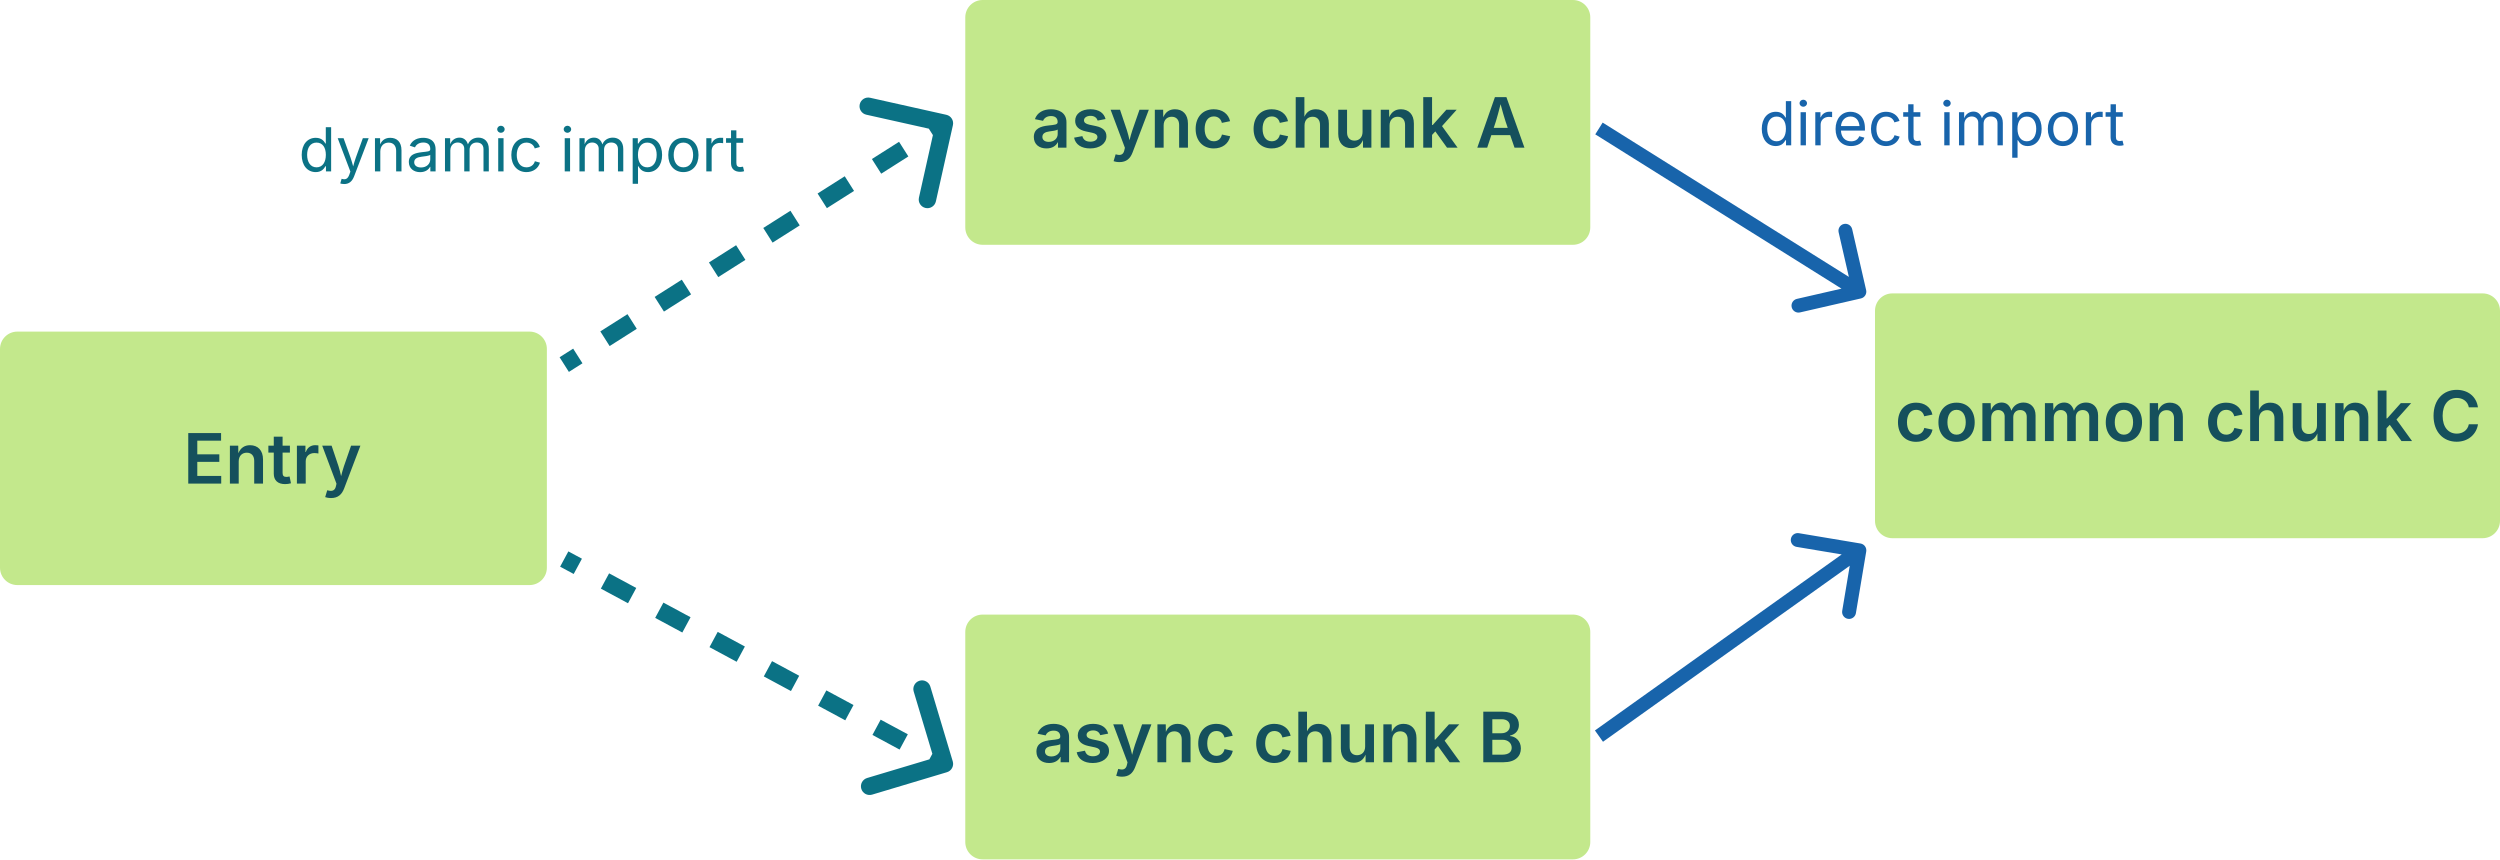
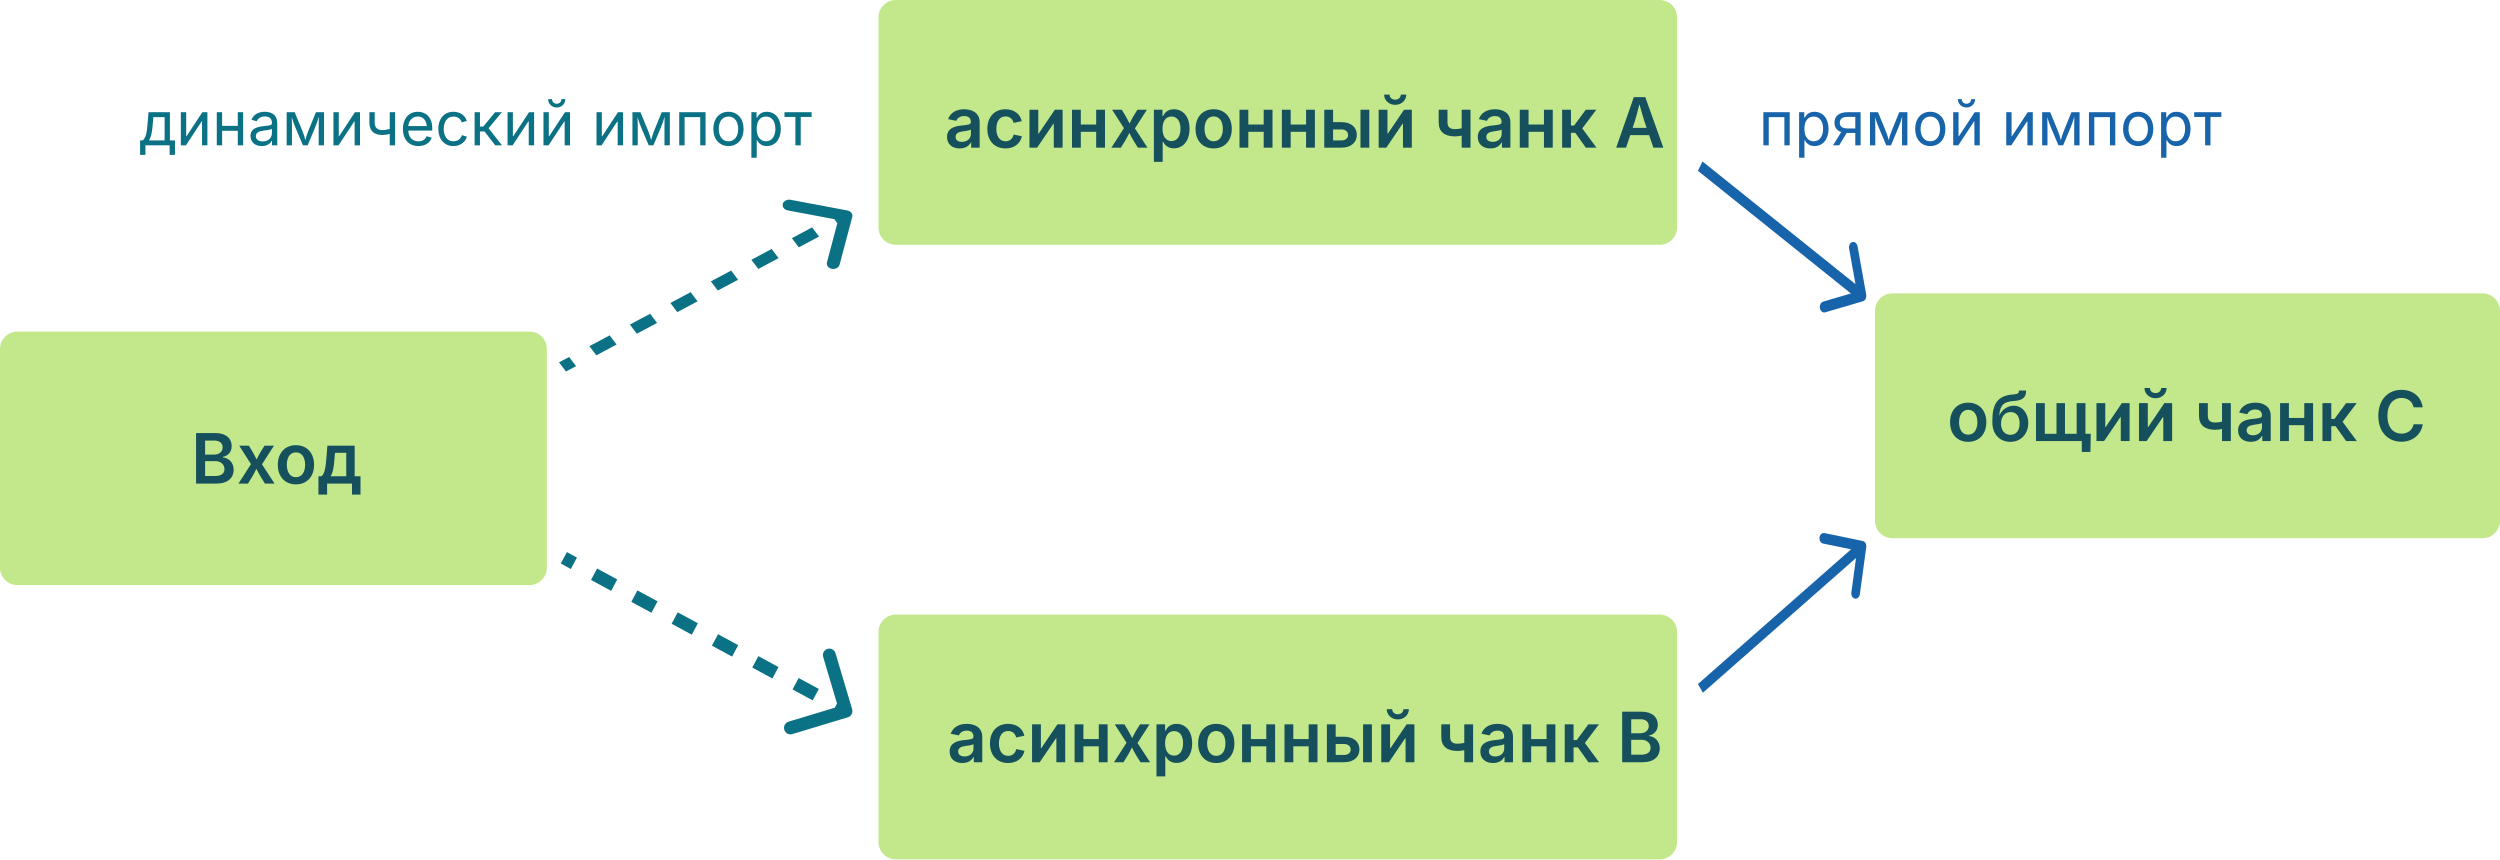
<svg xmlns="http://www.w3.org/2000/svg" viewBox="0 0 1440 495" fill="none">
  <rect y="191" width="315" height="146" rx="10" fill="#C3E88C" />
  <text fill="#15505C" xml:space="preserve" style="white-space: pre" font-family="Inter" font-size="40" font-weight="600" letter-spacing="0em">
-     <tspan x="105.5" y="278.545">Entry</tspan>
+     <tspan x="110" y="278.545">Вход</tspan>
  </text>
-   <rect x="556" width="360" height="141" rx="10" fill="#C3E88C" />
+   <rect x="506" width="460" height="141" rx="10" fill="#C3E88C" />
  <text fill="#15505C" xml:space="preserve" style="white-space: pre" font-family="Inter" font-size="40" font-weight="600" letter-spacing="0em">
-     <tspan x="594" y="85.046">async chunk A</tspan>
+     <tspan x="544" y="85.046">асинхронный чанк A</tspan>
  </text>
  <rect x="1080" y="169" width="360" height="141" rx="10" fill="#C3E88C" />
  <text fill="#15505C" xml:space="preserve" style="white-space: pre" font-family="Inter" font-size="40" font-weight="600" letter-spacing="0em">
-     <tspan x="1091.5" y="254.045">common chunk C</tspan>
+     <tspan x="1121.5" y="254.045">общий чанк C</tspan>
  </text>
-   <rect x="556" y="354" width="360" height="141" rx="10" fill="#C3E88C" />
+   <rect x="506" y="354" width="460" height="141" rx="10" fill="#C3E88C" />
  <text fill="#15505C" xml:space="preserve" style="white-space: pre" font-family="Inter" font-size="40" font-weight="600" letter-spacing="0em">
-     <tspan x="595.5" y="439.045">async chunk B</tspan>
+     <tspan x="545.5" y="439.045">асинхронный чанк B</tspan>
  </text>
-   <path d="M546.44 71.545C546.741 70.198 545.893 68.861 544.545 68.56L522.587 63.653C521.239 63.352 519.903 64.2 519.602 65.548C519.301 66.895 520.149 68.232 521.496 68.533L541.015 72.895L536.653 92.413C536.352 93.761 537.2 95.097 538.548 95.398C539.895 95.699 541.232 94.851 541.533 93.504L546.44 71.545ZM326.34 212.111L334.161 207.146L331.482 202.925L323.66 207.889L326.34 212.111ZM349.804 197.218L365.447 187.289L362.767 183.068L347.125 192.996L349.804 197.218ZM381.09 177.361L396.733 167.432L394.053 163.211L378.41 173.139L381.09 177.361ZM412.375 157.504L428.018 147.575L425.339 143.354L409.696 153.282L412.375 157.504ZM443.661 137.646L459.304 127.718L456.625 123.496L440.982 133.425L443.661 137.646ZM474.947 117.789L490.59 107.861L487.91 103.639L472.267 113.568L474.947 117.789ZM506.233 97.932L521.875 88.004L519.196 83.782L503.553 93.711L506.233 97.932ZM537.518 78.075L545.34 73.111L542.66 68.889L534.839 73.854L537.518 78.075ZM548.88 72.09C549.482 69.395 547.785 66.723 545.09 66.12L501.174 56.306C498.479 55.704 495.806 57.401 495.203 60.096C494.601 62.791 496.298 65.464 498.993 66.066L538.03 74.789L529.307 113.826C528.704 116.521 530.401 119.194 533.096 119.796C535.791 120.399 538.464 118.702 539.066 116.007L548.88 72.09ZM327.679 214.221L335.501 209.257L330.142 200.814L322.321 205.779L327.679 214.221ZM351.144 199.329L366.787 189.4L361.428 180.957L345.785 190.886L351.144 199.329ZM382.429 179.471L398.072 169.543L392.713 161.1L377.071 171.029L382.429 179.471ZM413.715 159.614L429.358 149.686L423.999 141.243L408.356 151.171L413.715 159.614ZM445.001 139.757L460.644 129.829L455.285 121.386L439.642 131.314L445.001 139.757ZM476.287 119.9L491.929 109.971L486.571 101.529L470.928 111.457L476.287 119.9ZM507.572 100.043L523.215 90.114L517.856 81.671L502.213 91.6L507.572 100.043ZM538.858 80.186L546.679 75.222L541.321 66.778L533.499 71.743L538.858 80.186Z" fill="#0B7285" />
-   <path d="M544.718 442.395C546.04 441.998 546.791 440.605 546.395 439.282L539.935 417.729C539.539 416.407 538.145 415.656 536.823 416.052C535.5 416.449 534.749 417.842 535.146 419.165L540.888 438.323L521.729 444.065C520.407 444.461 519.656 445.855 520.052 447.177C520.449 448.5 521.842 449.251 523.165 448.854L544.718 442.395ZM323.814 324.201L331.636 328.415L334.007 324.013L326.186 319.799L323.814 324.201ZM347.278 336.844L362.921 345.272L365.293 340.871L349.65 332.442L347.278 336.844ZM378.564 353.701L394.207 362.129L396.579 357.728L380.936 349.299L378.564 353.701ZM409.85 370.558L425.493 378.987L427.864 374.585L412.222 366.156L409.85 370.558ZM441.136 387.415L456.778 395.844L459.15 391.442L443.507 383.013L441.136 387.415ZM472.421 404.272L488.064 412.701L490.436 408.299L474.793 399.871L472.421 404.272ZM503.707 421.129L519.35 429.558L521.722 425.156L506.079 416.728L503.707 421.129ZM534.993 437.987L542.814 442.201L545.186 437.799L537.364 433.585L534.993 437.987ZM545.435 444.79C548.081 443.997 549.582 441.21 548.79 438.565L535.871 395.459C535.078 392.814 532.291 391.312 529.646 392.105C527 392.898 525.499 395.685 526.292 398.33L537.775 436.646L499.459 448.129C496.814 448.922 495.312 451.709 496.105 454.354C496.898 457 499.685 458.501 502.33 457.708L545.435 444.79ZM322.628 326.402L330.45 330.616L335.193 321.813L327.372 317.598L322.628 326.402ZM346.093 339.045L361.735 347.473L366.479 338.67L350.836 330.241L346.093 339.045ZM377.378 355.902L393.021 364.33L397.765 355.527L382.122 347.098L377.378 355.902ZM408.664 372.759L424.307 381.187L429.05 372.384L413.407 363.955L408.664 372.759ZM439.95 389.616L455.593 398.045L460.336 389.241L444.693 380.813L439.95 389.616ZM471.235 406.473L486.878 414.902L491.622 406.098L475.979 397.67L471.235 406.473ZM502.521 423.33L518.164 431.759L522.907 422.955L507.265 414.527L502.521 423.33ZM533.807 440.187L541.628 444.402L546.372 435.598L538.55 431.384L533.807 440.187Z" fill="#0B7285" />
+   <path d="M489.09 124.622C489.315 123.778 488.683 122.941 487.678 122.752L471.307 119.678C470.302 119.49 469.306 120.021 469.082 120.865C468.857 121.709 469.489 122.547 470.494 122.735L485.046 125.468L481.794 137.695C481.569 138.539 482.202 139.376 483.207 139.565C484.211 139.753 485.208 139.222 485.432 138.378L489.09 124.622ZM324.996 212.678L330.827 209.568L328.83 206.924L322.998 210.033L324.996 212.678ZM342.49 203.349L354.152 197.129L352.154 194.485L340.492 200.704L342.49 203.349ZM365.815 190.909L377.477 184.69L375.479 182.045L363.817 188.265L365.815 190.909ZM389.139 178.47L400.802 172.25L398.804 169.606L387.142 175.825L389.139 178.47ZM412.464 166.03L424.127 159.811L422.129 157.166L410.467 163.386L412.464 166.03ZM435.789 153.591L447.452 147.372L445.454 144.727L433.791 150.947L435.789 153.591ZM459.114 141.152L470.776 134.932L468.779 132.288L457.116 138.508L459.114 141.152ZM482.439 128.713L488.27 125.603L486.272 122.958L480.441 126.068L482.439 128.713ZM490.91 124.964C491.358 123.276 490.093 121.601 488.084 121.224L455.343 115.076C453.333 114.699 451.341 115.762 450.891 117.45C450.442 119.138 451.707 120.812 453.717 121.19L482.82 126.654L476.317 151.109C475.867 152.797 477.133 154.471 479.142 154.848C481.151 155.226 483.144 154.163 483.593 152.475L490.91 124.964ZM325.995 214L331.826 210.89L327.831 205.601L322 208.712L325.995 214ZM343.489 204.671L355.151 198.451L351.156 193.162L339.493 199.382L343.489 204.671ZM366.813 192.231L378.476 186.012L374.48 180.723L362.818 186.943L366.813 192.231ZM390.138 179.792L401.801 173.573L397.805 168.284L386.143 174.503L390.138 179.792ZM413.463 167.353L425.126 161.133L421.13 155.844L409.468 162.064L413.463 167.353ZM436.788 154.914L448.45 148.694L444.455 143.405L432.793 149.625L436.788 154.914ZM460.113 142.474L471.775 136.255L467.78 130.966L456.117 137.185L460.113 142.474ZM483.438 130.035L489.269 126.925L485.274 121.636L479.442 124.746L483.438 130.035Z" fill="#0B7285" />
+   <path d="M487.821 411.383C488.802 411.086 489.36 410.044 489.066 409.054L484.271 392.926C483.978 391.937 482.943 391.375 481.962 391.671C480.98 391.968 480.423 393.011 480.717 394L484.979 408.336L470.76 412.633C469.779 412.929 469.222 413.972 469.516 414.961C469.81 415.951 470.844 416.513 471.826 416.216L487.821 411.383ZM323.88 322.941L329.685 326.094L331.445 322.8L325.641 319.647L323.88 322.941ZM341.294 332.401L352.903 338.708L354.663 335.415L343.054 329.107L341.294 332.401ZM364.512 345.015L376.121 351.322L377.882 348.028L366.272 341.721L364.512 345.015ZM387.731 357.629L399.34 363.936L401.099 360.642L389.491 354.335L387.731 357.629ZM410.949 370.243L422.558 376.55L424.318 373.256L412.709 366.949L410.949 370.243ZM434.167 382.856L445.776 389.164L447.536 385.87L435.927 379.563L434.167 382.856ZM457.385 395.47L468.995 401.777L470.755 398.483L459.146 392.177L457.385 395.47ZM480.604 408.085L486.408 411.238L488.168 407.944L482.363 404.791L480.604 408.085ZM488.353 413.175C490.317 412.582 491.431 410.496 490.843 408.517L481.255 376.262C480.667 374.283 478.599 373.159 476.636 373.752C474.672 374.345 473.558 376.431 474.146 378.41L482.668 407.081L454.233 415.674C452.27 416.267 451.155 418.352 451.744 420.332C452.332 422.312 454.4 423.435 456.363 422.841L488.353 413.175ZM323 324.588L328.805 327.741L332.325 321.154L326.521 318L323 324.588ZM340.414 334.048L352.023 340.355L355.543 333.768L343.934 327.46L340.414 334.048ZM363.632 346.662L375.241 352.969L378.762 346.381L367.153 340.074L363.632 346.662ZM386.85 359.276L398.46 365.582L401.98 358.995L390.37 352.688L386.85 359.276ZM410.069 371.89L421.678 378.197L425.198 371.609L413.589 365.302L410.069 371.89ZM433.287 384.503L444.896 390.811L448.417 384.223L436.807 377.916L433.287 384.503ZM456.505 397.117L468.114 403.424L471.634 396.836L460.026 390.53L456.505 397.117ZM479.724 409.731L485.528 412.885L489.049 406.297L483.244 403.144L479.724 409.731Z" fill="#0B7285" />
  <text fill="#0B7285" xml:space="preserve" style="white-space: pre" font-family="Inter" font-size="35" letter-spacing="0em">
-     <tspan x="172" y="98.727">dynamic import</tspan>
+     <tspan x="80" y="83.727">динамический импорт</tspan>
  </text>
  <text fill="#1864AB" xml:space="preserve" style="white-space: pre" font-family="Inter" font-size="35" letter-spacing="0em">
-     <tspan x="1013" y="83.727">direct import</tspan>
+     <tspan x="1013" y="83.727">прямой импорт</tspan>
  </text>
-   <path d="M1071.89 171.899C1074.05 171.404 1075.39 169.258 1074.9 167.105L1066.85 132.017C1066.35 129.864 1064.21 128.519 1062.05 129.014C1059.9 129.508 1058.55 131.654 1059.05 133.807L1066.21 164.996L1035.02 172.154C1032.86 172.648 1031.52 174.795 1032.01 176.948C1032.51 179.101 1034.65 180.446 1036.81 179.952L1071.89 171.899ZM918.876 77.389L1068.88 171.389L1073.12 164.611L923.124 70.611L918.876 77.389Z" fill="#1864AB" />
-   <path d="M1074.95 317.66C1075.31 315.481 1073.84 313.419 1071.66 313.055L1036.15 307.114C1033.97 306.75 1031.91 308.22 1031.55 310.399C1031.18 312.578 1032.65 314.64 1034.83 315.004L1066.39 320.285L1061.11 351.846C1060.75 354.025 1062.22 356.087 1064.4 356.452C1066.58 356.816 1068.64 355.345 1069 353.167L1074.95 317.66ZM923.323 427.256L1073.32 320.256L1068.68 313.744L918.677 420.744L923.323 427.256Z" fill="#1864AB" />
+   <path d="M1073.07 173.517C1074.41 173.124 1075.24 171.418 1074.94 169.706L1069.94 141.814C1069.63 140.102 1068.3 139.033 1066.95 139.427C1065.62 139.819 1064.78 141.525 1065.09 143.237L1069.54 168.03L1050.16 173.72C1048.82 174.113 1047.99 175.819 1048.29 177.531C1048.6 179.242 1049.93 180.311 1051.27 179.919L1073.07 173.517ZM978 98.389L1071.2 173.112L1073.83 167.724L980.639 93L978 98.389Z" fill="#1864AB" />
+   <path d="M1074.97 315.114C1075.19 313.447 1074.28 311.868 1072.92 311.59L1050.89 307.042C1049.54 306.764 1048.26 307.889 1048.04 309.557C1047.81 311.225 1048.72 312.803 1050.07 313.081L1069.65 317.124L1066.38 341.281C1066.16 342.948 1067.07 344.527 1068.42 344.806C1069.77 345.085 1071.05 343.959 1071.27 342.292L1074.97 315.114ZM980.883 399L1073.95 317.101L1071.08 312.117L978 394.016L980.883 399Z" fill="#1864AB" />
</svg>
